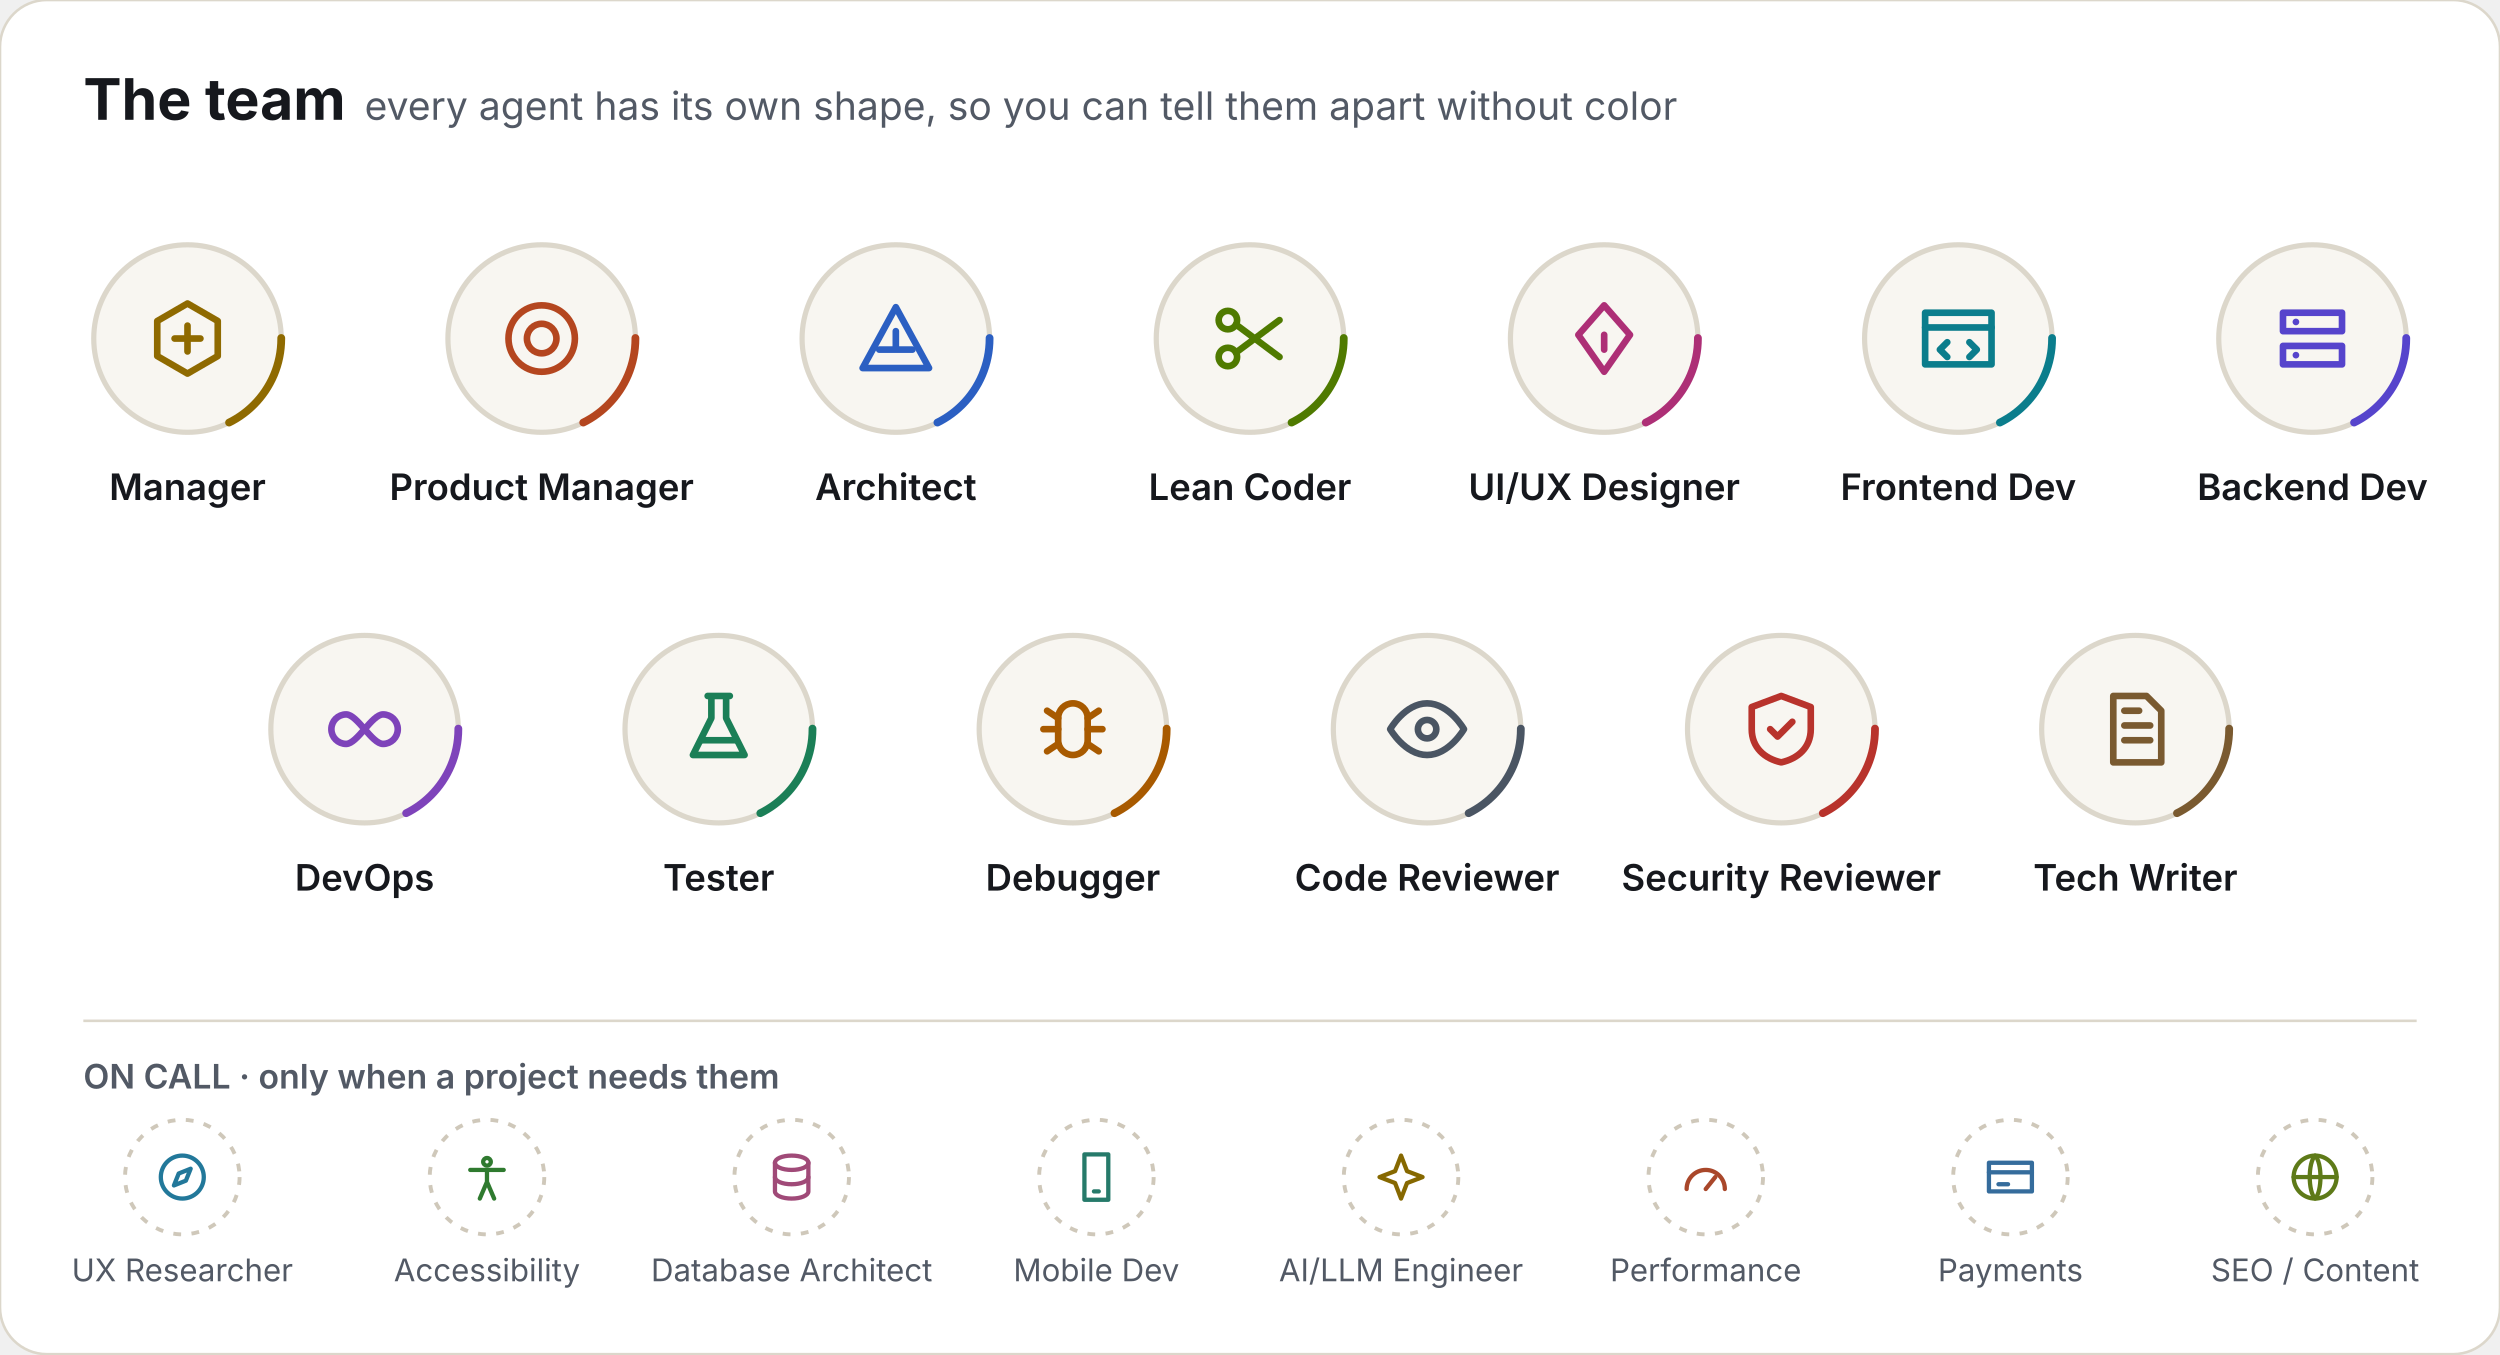
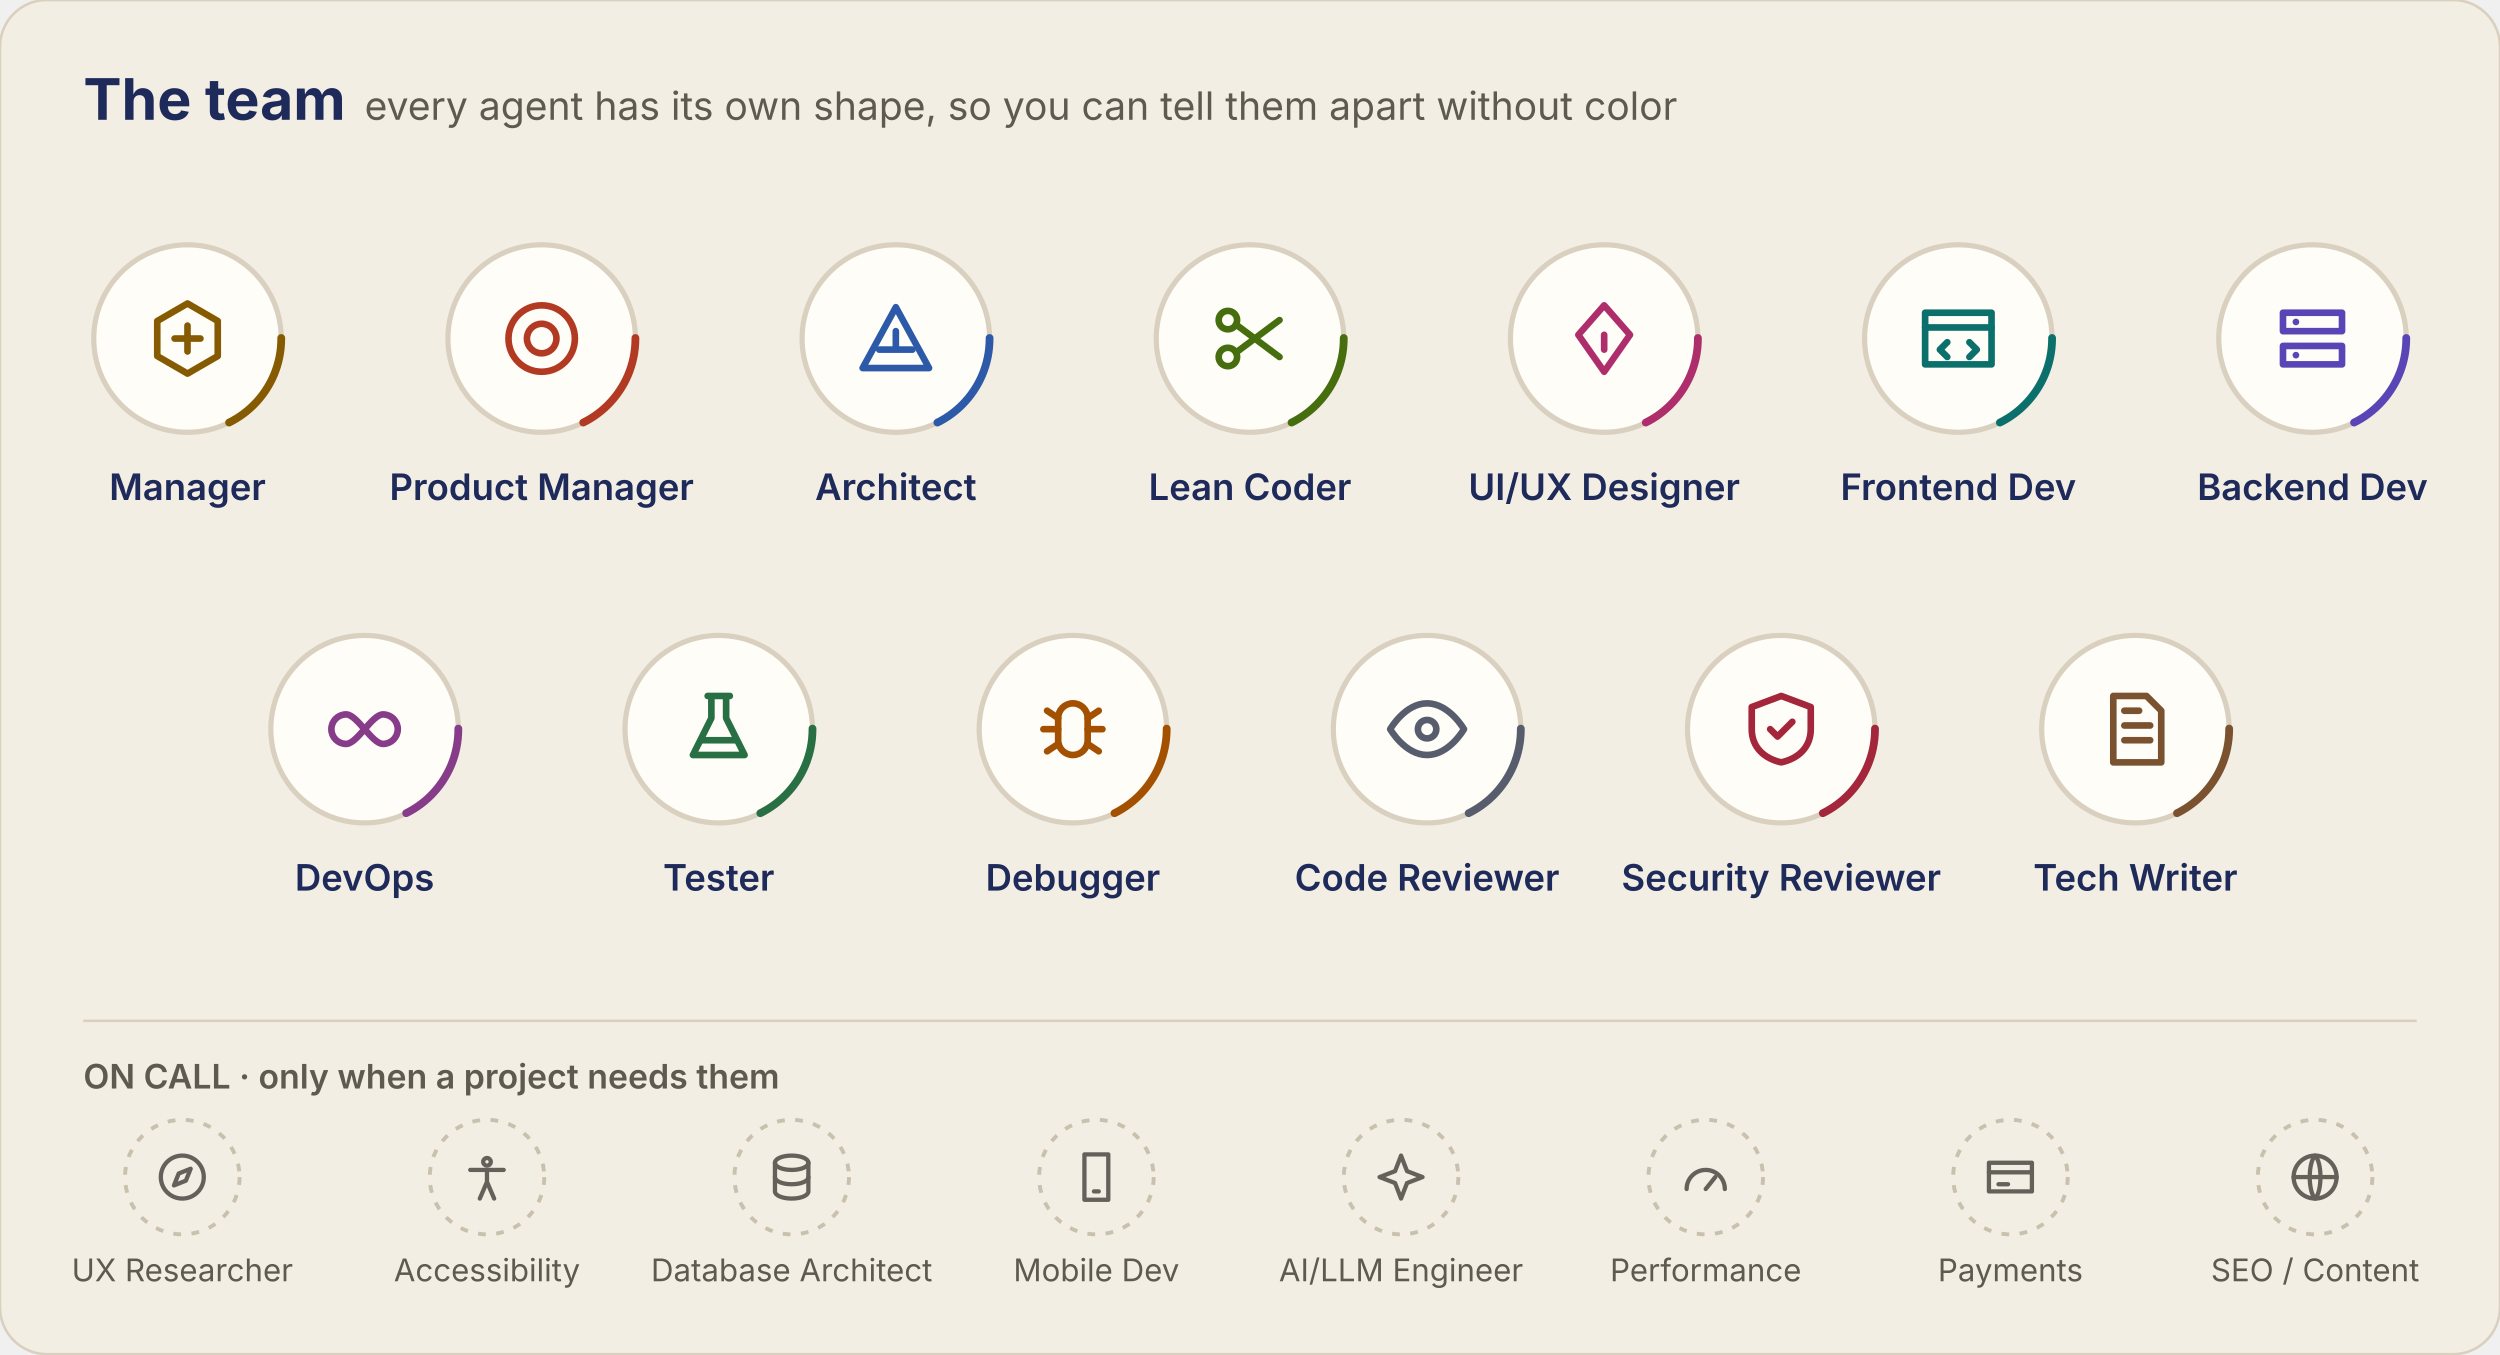
- <svg xmlns="http://www.w3.org/2000/svg" width="960" height="520" viewBox="0 0 960 520" role="img" aria-label="The Knit team: the Manager, 12 core agents and 8 optional specialists" font-family="ui-sans-serif, system-ui, -apple-system, 'Segoe UI', sans-serif">
-   <rect width="960" height="520" rx="18" fill="#FFFFFF" stroke="#DCD7CB" />
-   <text x="32" y="46" font-size="22" font-weight="700" fill="#16181D">The team</text>
-   <text x="140" y="46" font-size="15" fill="#525965">every agent has its own shape, so you can tell them apart without color</text>
-   <circle cx="72" cy="130" r="36" fill="#F8F6F1" stroke="#DCD7CB" stroke-width="2" />
-   <circle cx="72" cy="130" r="36" fill="none" stroke="#8F6A00" stroke-width="3" stroke-dasharray="40 186" stroke-linecap="round">
+ <svg xmlns="http://www.w3.org/2000/svg" width="960" height="520" viewBox="0 0 960 520" role="img" aria-label="The Knit team: the Manager, 12 core agents and 8 optional specialists" font-family="'Bricolage Grotesque', 'Geist', ui-sans-serif, system-ui, -apple-system, 'Segoe UI', sans-serif">
+   <rect width="960" height="520" rx="18" fill="#F3EEE4" stroke="#D9D0BF" />
+   <text x="32" y="46" font-size="22" font-weight="700" fill="#1E2A5A">The team</text>
+   <text x="140" y="46" font-size="15" fill="#5E5A50">every agent has its own shape, so you can tell them apart without color</text>
+   <circle cx="72" cy="130" r="36" fill="#FFFDF8" stroke="#D9D0BF" stroke-width="2" />
+   <circle cx="72" cy="130" r="36" fill="none" stroke="#855A00" stroke-width="3" stroke-dasharray="40 186" stroke-linecap="round">
    <animateTransform attributeName="transform" type="rotate" from="0 72 130" to="360 72 130" dur="6s" repeatCount="indefinite" />
  </circle>
-   <g transform="translate(55 113) scale(1.416667)" fill="none" stroke="#8F6A00" stroke-width="1.8" stroke-linecap="round" stroke-linejoin="round">
+   <g transform="translate(55 113) scale(1.416667)" fill="none" stroke="#855A00" stroke-width="1.8" stroke-linecap="round" stroke-linejoin="round">
    <path d="M12 2.5l8.2 4.75v9.5L12 21.5l-8.2-4.75v-9.5z" />
    <path d="M8.5 12h7M12 8.5v7" />
  </g>
-   <text x="72" y="192" font-size="14" font-weight="600" text-anchor="middle" fill="#16181D">Manager</text>
-   <circle cx="208" cy="130" r="36" fill="#F8F6F1" stroke="#DCD7CB" stroke-width="2" />
-   <circle cx="208" cy="130" r="36" fill="none" stroke="#B4461F" stroke-width="3" stroke-dasharray="40 186" stroke-linecap="round">
+   <text x="72" y="192" font-size="14" font-weight="600" text-anchor="middle" fill="#1E2A5A">Manager</text>
+   <circle cx="208" cy="130" r="36" fill="#FFFDF8" stroke="#D9D0BF" stroke-width="2" />
+   <circle cx="208" cy="130" r="36" fill="none" stroke="#B23A22" stroke-width="3" stroke-dasharray="40 186" stroke-linecap="round">
    <animateTransform attributeName="transform" type="rotate" from="0 208 130" to="360 208 130" dur="7s" repeatCount="indefinite" />
  </circle>
-   <g transform="translate(191 113) scale(1.416667)" fill="none" stroke="#B4461F" stroke-width="1.8" stroke-linecap="round" stroke-linejoin="round">
+   <g transform="translate(191 113) scale(1.416667)" fill="none" stroke="#B23A22" stroke-width="1.8" stroke-linecap="round" stroke-linejoin="round">
    <path d="M12 3a9 9 0 1 0 0.01 0z" />
    <path d="M12 8a4 4 0 1 0 0.01 0z" />
  </g>
-   <text x="208" y="192" font-size="14" font-weight="600" text-anchor="middle" fill="#16181D">Product Manager</text>
-   <circle cx="344" cy="130" r="36" fill="#F8F6F1" stroke="#DCD7CB" stroke-width="2" />
-   <circle cx="344" cy="130" r="36" fill="none" stroke="#2B5FC2" stroke-width="3" stroke-dasharray="40 186" stroke-linecap="round">
+   <text x="208" y="192" font-size="14" font-weight="600" text-anchor="middle" fill="#1E2A5A">Product Manager</text>
+   <circle cx="344" cy="130" r="36" fill="#FFFDF8" stroke="#D9D0BF" stroke-width="2" />
+   <circle cx="344" cy="130" r="36" fill="none" stroke="#2C5AA8" stroke-width="3" stroke-dasharray="40 186" stroke-linecap="round">
    <animateTransform attributeName="transform" type="rotate" from="0 344 130" to="360 344 130" dur="8s" repeatCount="indefinite" />
  </circle>
-   <g transform="translate(327 113) scale(1.416667)" fill="none" stroke="#2B5FC2" stroke-width="1.8" stroke-linecap="round" stroke-linejoin="round">
+   <g transform="translate(327 113) scale(1.416667)" fill="none" stroke="#2C5AA8" stroke-width="1.8" stroke-linecap="round" stroke-linejoin="round">
    <path d="M12 3.5L21 20H3z" />
    <path d="M7.5 15h9M12 10v5" />
  </g>
-   <text x="344" y="192" font-size="14" font-weight="600" text-anchor="middle" fill="#16181D">Architect</text>
-   <circle cx="480" cy="130" r="36" fill="#F8F6F1" stroke="#DCD7CB" stroke-width="2" />
-   <circle cx="480" cy="130" r="36" fill="none" stroke="#4F7A00" stroke-width="3" stroke-dasharray="40 186" stroke-linecap="round">
+   <text x="344" y="192" font-size="14" font-weight="600" text-anchor="middle" fill="#1E2A5A">Architect</text>
+   <circle cx="480" cy="130" r="36" fill="#FFFDF8" stroke="#D9D0BF" stroke-width="2" />
+   <circle cx="480" cy="130" r="36" fill="none" stroke="#466E0F" stroke-width="3" stroke-dasharray="40 186" stroke-linecap="round">
    <animateTransform attributeName="transform" type="rotate" from="0 480 130" to="360 480 130" dur="9s" repeatCount="indefinite" />
  </circle>
-   <g transform="translate(463 113) scale(1.416667)" fill="none" stroke="#4F7A00" stroke-width="1.8" stroke-linecap="round" stroke-linejoin="round">
+   <g transform="translate(463 113) scale(1.416667)" fill="none" stroke="#466E0F" stroke-width="1.8" stroke-linecap="round" stroke-linejoin="round">
    <path d="M6 4.5a2.5 2.5 0 1 0 0.01 0zM6 14.5a2.5 2.5 0 1 0 0.01 0z" />
    <path d="M8.2 8.2L20 17M8.2 15.8L20 7" />
  </g>
-   <text x="480" y="192" font-size="14" font-weight="600" text-anchor="middle" fill="#16181D">Lean Coder</text>
-   <circle cx="616" cy="130" r="36" fill="#F8F6F1" stroke="#DCD7CB" stroke-width="2" />
-   <circle cx="616" cy="130" r="36" fill="none" stroke="#AD2F76" stroke-width="3" stroke-dasharray="40 186" stroke-linecap="round">
+   <text x="480" y="192" font-size="14" font-weight="600" text-anchor="middle" fill="#1E2A5A">Lean Coder</text>
+   <circle cx="616" cy="130" r="36" fill="#FFFDF8" stroke="#D9D0BF" stroke-width="2" />
+   <circle cx="616" cy="130" r="36" fill="none" stroke="#AE2E6C" stroke-width="3" stroke-dasharray="40 186" stroke-linecap="round">
    <animateTransform attributeName="transform" type="rotate" from="0 616 130" to="360 616 130" dur="6s" repeatCount="indefinite" />
  </circle>
-   <g transform="translate(599 113) scale(1.416667)" fill="none" stroke="#AD2F76" stroke-width="1.8" stroke-linecap="round" stroke-linejoin="round">
+   <g transform="translate(599 113) scale(1.416667)" fill="none" stroke="#AE2E6C" stroke-width="1.8" stroke-linecap="round" stroke-linejoin="round">
    <path d="M12 3l7 8-7 10-7-10z" />
    <path d="M12 11v4" />
  </g>
-   <text x="616" y="192" font-size="14" font-weight="600" text-anchor="middle" fill="#16181D">UI/UX Designer</text>
-   <circle cx="752" cy="130" r="36" fill="#F8F6F1" stroke="#DCD7CB" stroke-width="2" />
-   <circle cx="752" cy="130" r="36" fill="none" stroke="#0B7D8C" stroke-width="3" stroke-dasharray="40 186" stroke-linecap="round">
+   <text x="616" y="192" font-size="14" font-weight="600" text-anchor="middle" fill="#1E2A5A">UI/UX Designer</text>
+   <circle cx="752" cy="130" r="36" fill="#FFFDF8" stroke="#D9D0BF" stroke-width="2" />
+   <circle cx="752" cy="130" r="36" fill="none" stroke="#0B6F6B" stroke-width="3" stroke-dasharray="40 186" stroke-linecap="round">
    <animateTransform attributeName="transform" type="rotate" from="0 752 130" to="360 752 130" dur="7s" repeatCount="indefinite" />
  </circle>
-   <g transform="translate(735 113) scale(1.416667)" fill="none" stroke="#0B7D8C" stroke-width="1.8" stroke-linecap="round" stroke-linejoin="round">
+   <g transform="translate(735 113) scale(1.416667)" fill="none" stroke="#0B6F6B" stroke-width="1.8" stroke-linecap="round" stroke-linejoin="round">
    <path d="M3 5h18v14H3z" />
    <path d="M3 9h18M9 13l-2 2 2 2M15 13l2 2-2 2" />
  </g>
-   <text x="752" y="192" font-size="14" font-weight="600" text-anchor="middle" fill="#16181D">Frontend Dev</text>
-   <circle cx="888" cy="130" r="36" fill="#F8F6F1" stroke="#DCD7CB" stroke-width="2" />
-   <circle cx="888" cy="130" r="36" fill="none" stroke="#5644CC" stroke-width="3" stroke-dasharray="40 186" stroke-linecap="round">
+   <text x="752" y="192" font-size="14" font-weight="600" text-anchor="middle" fill="#1E2A5A">Frontend Dev</text>
+   <circle cx="888" cy="130" r="36" fill="#FFFDF8" stroke="#D9D0BF" stroke-width="2" />
+   <circle cx="888" cy="130" r="36" fill="none" stroke="#5A45B6" stroke-width="3" stroke-dasharray="40 186" stroke-linecap="round">
    <animateTransform attributeName="transform" type="rotate" from="0 888 130" to="360 888 130" dur="8s" repeatCount="indefinite" />
  </circle>
-   <g transform="translate(871 113) scale(1.416667)" fill="none" stroke="#5644CC" stroke-width="1.8" stroke-linecap="round" stroke-linejoin="round">
+   <g transform="translate(871 113) scale(1.416667)" fill="none" stroke="#5A45B6" stroke-width="1.8" stroke-linecap="round" stroke-linejoin="round">
    <path d="M4 5h16v5H4zM4 14h16v5H4z" />
    <path d="M7.5 7.5h.01M7.5 16.5h.01" />
  </g>
-   <text x="888" y="192" font-size="14" font-weight="600" text-anchor="middle" fill="#16181D">Backend Dev</text>
-   <circle cx="140" cy="280" r="36" fill="#F8F6F1" stroke="#DCD7CB" stroke-width="2" />
-   <circle cx="140" cy="280" r="36" fill="none" stroke="#7E43BA" stroke-width="3" stroke-dasharray="40 186" stroke-linecap="round">
+   <text x="888" y="192" font-size="14" font-weight="600" text-anchor="middle" fill="#1E2A5A">Backend Dev</text>
+   <circle cx="140" cy="280" r="36" fill="#FFFDF8" stroke="#D9D0BF" stroke-width="2" />
+   <circle cx="140" cy="280" r="36" fill="none" stroke="#863C88" stroke-width="3" stroke-dasharray="40 186" stroke-linecap="round">
    <animateTransform attributeName="transform" type="rotate" from="0 140 280" to="360 140 280" dur="9s" repeatCount="indefinite" />
  </circle>
-   <g transform="translate(123 263) scale(1.416667)" fill="none" stroke="#7E43BA" stroke-width="1.8" stroke-linecap="round" stroke-linejoin="round">
+   <g transform="translate(123 263) scale(1.416667)" fill="none" stroke="#863C88" stroke-width="1.8" stroke-linecap="round" stroke-linejoin="round">
    <path d="M7 8a4 4 0 1 0 0 8c3 0 7-8 10-8a4 4 0 1 1 0 8c-3 0-7-8-10-8z" />
  </g>
-   <text x="140" y="342" font-size="14" font-weight="600" text-anchor="middle" fill="#16181D">DevOps</text>
-   <circle cx="276" cy="280" r="36" fill="#F8F6F1" stroke="#DCD7CB" stroke-width="2" />
-   <circle cx="276" cy="280" r="36" fill="none" stroke="#1B7F57" stroke-width="3" stroke-dasharray="40 186" stroke-linecap="round">
+   <text x="140" y="342" font-size="14" font-weight="600" text-anchor="middle" fill="#1E2A5A">DevOps</text>
+   <circle cx="276" cy="280" r="36" fill="#FFFDF8" stroke="#D9D0BF" stroke-width="2" />
+   <circle cx="276" cy="280" r="36" fill="none" stroke="#286F43" stroke-width="3" stroke-dasharray="40 186" stroke-linecap="round">
    <animateTransform attributeName="transform" type="rotate" from="0 276 280" to="360 276 280" dur="6s" repeatCount="indefinite" />
  </circle>
-   <g transform="translate(259 263) scale(1.416667)" fill="none" stroke="#1B7F57" stroke-width="1.8" stroke-linecap="round" stroke-linejoin="round">
+   <g transform="translate(259 263) scale(1.416667)" fill="none" stroke="#286F43" stroke-width="1.8" stroke-linecap="round" stroke-linejoin="round">
    <path d="M9 3h6M10 3v6l-5 10h14l-5-10V3" />
    <path d="M7.5 15h9" />
  </g>
-   <text x="276" y="342" font-size="14" font-weight="600" text-anchor="middle" fill="#16181D">Tester</text>
-   <circle cx="412" cy="280" r="36" fill="#F8F6F1" stroke="#DCD7CB" stroke-width="2" />
-   <circle cx="412" cy="280" r="36" fill="none" stroke="#A85A00" stroke-width="3" stroke-dasharray="40 186" stroke-linecap="round">
+   <text x="276" y="342" font-size="14" font-weight="600" text-anchor="middle" fill="#1E2A5A">Tester</text>
+   <circle cx="412" cy="280" r="36" fill="#FFFDF8" stroke="#D9D0BF" stroke-width="2" />
+   <circle cx="412" cy="280" r="36" fill="none" stroke="#A35000" stroke-width="3" stroke-dasharray="40 186" stroke-linecap="round">
    <animateTransform attributeName="transform" type="rotate" from="0 412 280" to="360 412 280" dur="7s" repeatCount="indefinite" />
  </circle>
-   <g transform="translate(395 263) scale(1.416667)" fill="none" stroke="#A85A00" stroke-width="1.8" stroke-linecap="round" stroke-linejoin="round">
+   <g transform="translate(395 263) scale(1.416667)" fill="none" stroke="#A35000" stroke-width="1.8" stroke-linecap="round" stroke-linejoin="round">
    <path d="M8 9a4 4 0 0 1 8 0v6a4 4 0 0 1-8 0z" />
    <path d="M4 12h4M16 12h4M5 7l3 2M19 7l-3 2M5 18l3-2M19 18l-3-2" />
  </g>
-   <text x="412" y="342" font-size="14" font-weight="600" text-anchor="middle" fill="#16181D">Debugger</text>
-   <circle cx="548" cy="280" r="36" fill="#F8F6F1" stroke="#DCD7CB" stroke-width="2" />
-   <circle cx="548" cy="280" r="36" fill="none" stroke="#4A5563" stroke-width="3" stroke-dasharray="40 186" stroke-linecap="round">
+   <text x="412" y="342" font-size="14" font-weight="600" text-anchor="middle" fill="#1E2A5A">Debugger</text>
+   <circle cx="548" cy="280" r="36" fill="#FFFDF8" stroke="#D9D0BF" stroke-width="2" />
+   <circle cx="548" cy="280" r="36" fill="none" stroke="#575D6C" stroke-width="3" stroke-dasharray="40 186" stroke-linecap="round">
    <animateTransform attributeName="transform" type="rotate" from="0 548 280" to="360 548 280" dur="8s" repeatCount="indefinite" />
  </circle>
-   <g transform="translate(531 263) scale(1.416667)" fill="none" stroke="#4A5563" stroke-width="1.8" stroke-linecap="round" stroke-linejoin="round">
+   <g transform="translate(531 263) scale(1.416667)" fill="none" stroke="#575D6C" stroke-width="1.8" stroke-linecap="round" stroke-linejoin="round">
    <path d="M2 12s4-7 10-7 10 7 10 7-4 7-10 7S2 12 2 12z" />
    <path d="M12 9.5a2.5 2.5 0 1 0 0.01 0z" />
  </g>
-   <text x="548" y="342" font-size="14" font-weight="600" text-anchor="middle" fill="#16181D">Code Reviewer</text>
-   <circle cx="684" cy="280" r="36" fill="#F8F6F1" stroke="#DCD7CB" stroke-width="2" />
-   <circle cx="684" cy="280" r="36" fill="none" stroke="#B8332C" stroke-width="3" stroke-dasharray="40 186" stroke-linecap="round">
+   <text x="548" y="342" font-size="14" font-weight="600" text-anchor="middle" fill="#1E2A5A">Code Reviewer</text>
+   <circle cx="684" cy="280" r="36" fill="#FFFDF8" stroke="#D9D0BF" stroke-width="2" />
+   <circle cx="684" cy="280" r="36" fill="none" stroke="#A3263A" stroke-width="3" stroke-dasharray="40 186" stroke-linecap="round">
    <animateTransform attributeName="transform" type="rotate" from="0 684 280" to="360 684 280" dur="9s" repeatCount="indefinite" />
  </circle>
-   <g transform="translate(667 263) scale(1.416667)" fill="none" stroke="#B8332C" stroke-width="1.8" stroke-linecap="round" stroke-linejoin="round">
+   <g transform="translate(667 263) scale(1.416667)" fill="none" stroke="#A3263A" stroke-width="1.8" stroke-linecap="round" stroke-linejoin="round">
    <path d="M12 3l8 3v6c0 5-3.5 8-8 9-4.5-1-8-4-8-9V6z" />
    <path d="M9 12l2 2 4-4" />
  </g>
-   <text x="684" y="342" font-size="14" font-weight="600" text-anchor="middle" fill="#16181D">Security Reviewer</text>
-   <circle cx="820" cy="280" r="36" fill="#F8F6F1" stroke="#DCD7CB" stroke-width="2" />
-   <circle cx="820" cy="280" r="36" fill="none" stroke="#7A5A30" stroke-width="3" stroke-dasharray="40 186" stroke-linecap="round">
+   <text x="684" y="342" font-size="14" font-weight="600" text-anchor="middle" fill="#1E2A5A">Security Reviewer</text>
+   <circle cx="820" cy="280" r="36" fill="#FFFDF8" stroke="#D9D0BF" stroke-width="2" />
+   <circle cx="820" cy="280" r="36" fill="none" stroke="#7A5230" stroke-width="3" stroke-dasharray="40 186" stroke-linecap="round">
    <animateTransform attributeName="transform" type="rotate" from="0 820 280" to="360 820 280" dur="6s" repeatCount="indefinite" />
  </circle>
-   <g transform="translate(803 263) scale(1.416667)" fill="none" stroke="#7A5A30" stroke-width="1.8" stroke-linecap="round" stroke-linejoin="round">
+   <g transform="translate(803 263) scale(1.416667)" fill="none" stroke="#7A5230" stroke-width="1.8" stroke-linecap="round" stroke-linejoin="round">
    <path d="M6 3h9l4 4v14H6z" />
    <path d="M9 11h7M9 15h7M9 7h4" />
  </g>
-   <text x="820" y="342" font-size="14" font-weight="600" text-anchor="middle" fill="#16181D">Tech Writer</text>
-   <line x1="32" y1="392" x2="928" y2="392" stroke="#DCD7CB" />
-   <text x="32" y="418" font-size="13" font-weight="600" fill="#525965">ON CALL · only when a project needs them</text>
-   <circle cx="70" cy="452" r="22" fill="none" stroke="#CFC8BA" stroke-width="1.5" stroke-dasharray="3 4" />
-   <g transform="translate(59 441) scale(0.9166667)" fill="none" stroke="#22789A" stroke-width="1.8" stroke-linecap="round" stroke-linejoin="round">
+   <text x="820" y="342" font-size="14" font-weight="600" text-anchor="middle" fill="#1E2A5A">Tech Writer</text>
+   <line x1="32" y1="392" x2="928" y2="392" stroke="#D9D0BF" />
+   <text x="32" y="418" font-size="13" font-weight="600" fill="#5E5A50">ON CALL · only when a project needs them</text>
+   <circle cx="70" cy="452" r="22" fill="none" stroke="#C9C0AE" stroke-width="1.5" stroke-dasharray="3 4" />
+   <g transform="translate(59 441) scale(0.9166667)" fill="none" stroke="#65615A" stroke-width="1.8" stroke-linecap="round" stroke-linejoin="round">
    <path d="M12 3a9 9 0 1 0 0.01 0z" />
    <path d="M15.5 8.5l-2 5-5 2 2-5z" />
  </g>
-   <text x="70" y="492" font-size="12" text-anchor="middle" fill="#525965">UX Researcher</text>
-   <circle cx="187" cy="452" r="22" fill="none" stroke="#CFC8BA" stroke-width="1.5" stroke-dasharray="3 4" />
-   <g transform="translate(176 441) scale(0.9166667)" fill="none" stroke="#2F7A2F" stroke-width="1.8" stroke-linecap="round" stroke-linejoin="round">
+   <text x="70" y="492" font-size="12" text-anchor="middle" fill="#5E5A50">UX Researcher</text>
+   <circle cx="187" cy="452" r="22" fill="none" stroke="#C9C0AE" stroke-width="1.5" stroke-dasharray="3 4" />
+   <g transform="translate(176 441) scale(0.9166667)" fill="none" stroke="#65615A" stroke-width="1.8" stroke-linecap="round" stroke-linejoin="round">
    <path d="M12 4a1.6 1.6 0 1 0 0.01 0z" />
    <path d="M5 9h14M12 9v5M9 21l3-7 3 7" />
  </g>
-   <text x="187" y="492" font-size="12" text-anchor="middle" fill="#525965">Accessibility</text>
-   <circle cx="304" cy="452" r="22" fill="none" stroke="#CFC8BA" stroke-width="1.5" stroke-dasharray="3 4" />
-   <g transform="translate(293 441) scale(0.9166667)" fill="none" stroke="#A04A78" stroke-width="1.8" stroke-linecap="round" stroke-linejoin="round">
+   <text x="187" y="492" font-size="12" text-anchor="middle" fill="#5E5A50">Accessibility</text>
+   <circle cx="304" cy="452" r="22" fill="none" stroke="#C9C0AE" stroke-width="1.5" stroke-dasharray="3 4" />
+   <g transform="translate(293 441) scale(0.9166667)" fill="none" stroke="#65615A" stroke-width="1.8" stroke-linecap="round" stroke-linejoin="round">
    <path d="M5 6c0-1.7 3.1-3 7-3s7 1.3 7 3v12c0 1.7-3.1 3-7 3s-7-1.3-7-3z" />
    <path d="M5 6c0 1.7 3.1 3 7 3s7-1.3 7-3M5 12c0 1.7 3.1 3 7 3s7-1.3 7-3" />
  </g>
-   <text x="304" y="492" font-size="12" text-anchor="middle" fill="#525965">Database Architect</text>
-   <circle cx="421" cy="452" r="22" fill="none" stroke="#CFC8BA" stroke-width="1.5" stroke-dasharray="3 4" />
-   <g transform="translate(410 441) scale(0.9166667)" fill="none" stroke="#267A6A" stroke-width="1.8" stroke-linecap="round" stroke-linejoin="round">
+   <text x="304" y="492" font-size="12" text-anchor="middle" fill="#5E5A50">Database Architect</text>
+   <circle cx="421" cy="452" r="22" fill="none" stroke="#C9C0AE" stroke-width="1.5" stroke-dasharray="3 4" />
+   <g transform="translate(410 441) scale(0.9166667)" fill="none" stroke="#65615A" stroke-width="1.8" stroke-linecap="round" stroke-linejoin="round">
    <path d="M7 2.5h10v19H7z" />
    <path d="M11 18h2" />
  </g>
-   <text x="421" y="492" font-size="12" text-anchor="middle" fill="#525965">Mobile Dev</text>
-   <circle cx="538" cy="452" r="22" fill="none" stroke="#CFC8BA" stroke-width="1.5" stroke-dasharray="3 4" />
-   <g transform="translate(527 441) scale(0.9166667)" fill="none" stroke="#866800" stroke-width="1.8" stroke-linecap="round" stroke-linejoin="round">
+   <text x="421" y="492" font-size="12" text-anchor="middle" fill="#5E5A50">Mobile Dev</text>
+   <circle cx="538" cy="452" r="22" fill="none" stroke="#C9C0AE" stroke-width="1.5" stroke-dasharray="3 4" />
+   <g transform="translate(527 441) scale(0.9166667)" fill="none" stroke="#65615A" stroke-width="1.8" stroke-linecap="round" stroke-linejoin="round">
    <path d="M12 3l2.5 6.5L21 12l-6.5 2.5L12 21l-2.5-6.5L3 12l6.5-2.5z" />
  </g>
-   <text x="538" y="492" font-size="12" text-anchor="middle" fill="#525965">AI/LLM Engineer</text>
-   <circle cx="655" cy="452" r="22" fill="none" stroke="#CFC8BA" stroke-width="1.5" stroke-dasharray="3 4" />
-   <g transform="translate(644 441) scale(0.9166667)" fill="none" stroke="#A9472A" stroke-width="1.8" stroke-linecap="round" stroke-linejoin="round">
+   <text x="538" y="492" font-size="12" text-anchor="middle" fill="#5E5A50">AI/LLM Engineer</text>
+   <circle cx="655" cy="452" r="22" fill="none" stroke="#C9C0AE" stroke-width="1.5" stroke-dasharray="3 4" />
+   <g transform="translate(644 441) scale(0.9166667)" fill="none" stroke="#65615A" stroke-width="1.8" stroke-linecap="round" stroke-linejoin="round">
    <path d="M4 17a8 8 0 1 1 16 0" />
    <path d="M12 17l4-5" />
  </g>
-   <text x="655" y="492" font-size="12" text-anchor="middle" fill="#525965">Performance</text>
-   <circle cx="772" cy="452" r="22" fill="none" stroke="#CFC8BA" stroke-width="1.5" stroke-dasharray="3 4" />
-   <g transform="translate(761 441) scale(0.9166667)" fill="none" stroke="#356C9C" stroke-width="1.8" stroke-linecap="round" stroke-linejoin="round">
+   <text x="655" y="492" font-size="12" text-anchor="middle" fill="#5E5A50">Performance</text>
+   <circle cx="772" cy="452" r="22" fill="none" stroke="#C9C0AE" stroke-width="1.5" stroke-dasharray="3 4" />
+   <g transform="translate(761 441) scale(0.9166667)" fill="none" stroke="#65615A" stroke-width="1.8" stroke-linecap="round" stroke-linejoin="round">
    <path d="M3 6h18v12H3z" />
    <path d="M3 10h18M7 15h4" />
  </g>
-   <text x="772" y="492" font-size="12" text-anchor="middle" fill="#525965">Payments</text>
-   <circle cx="889" cy="452" r="22" fill="none" stroke="#CFC8BA" stroke-width="1.5" stroke-dasharray="3 4" />
-   <g transform="translate(878 441) scale(0.9166667)" fill="none" stroke="#5E7A18" stroke-width="1.8" stroke-linecap="round" stroke-linejoin="round">
+   <text x="772" y="492" font-size="12" text-anchor="middle" fill="#5E5A50">Payments</text>
+   <circle cx="889" cy="452" r="22" fill="none" stroke="#C9C0AE" stroke-width="1.5" stroke-dasharray="3 4" />
+   <g transform="translate(878 441) scale(0.9166667)" fill="none" stroke="#65615A" stroke-width="1.8" stroke-linecap="round" stroke-linejoin="round">
    <path d="M12 3a9 9 0 1 0 0.01 0z" />
    <path d="M3 12h18M12 3c3 3 3 15 0 18M12 3c-3 3-3 15 0 18" />
  </g>
-   <text x="889" y="492" font-size="12" text-anchor="middle" fill="#525965">SEO / Content</text>
+   <text x="889" y="492" font-size="12" text-anchor="middle" fill="#5E5A50">SEO / Content</text>
</svg>
